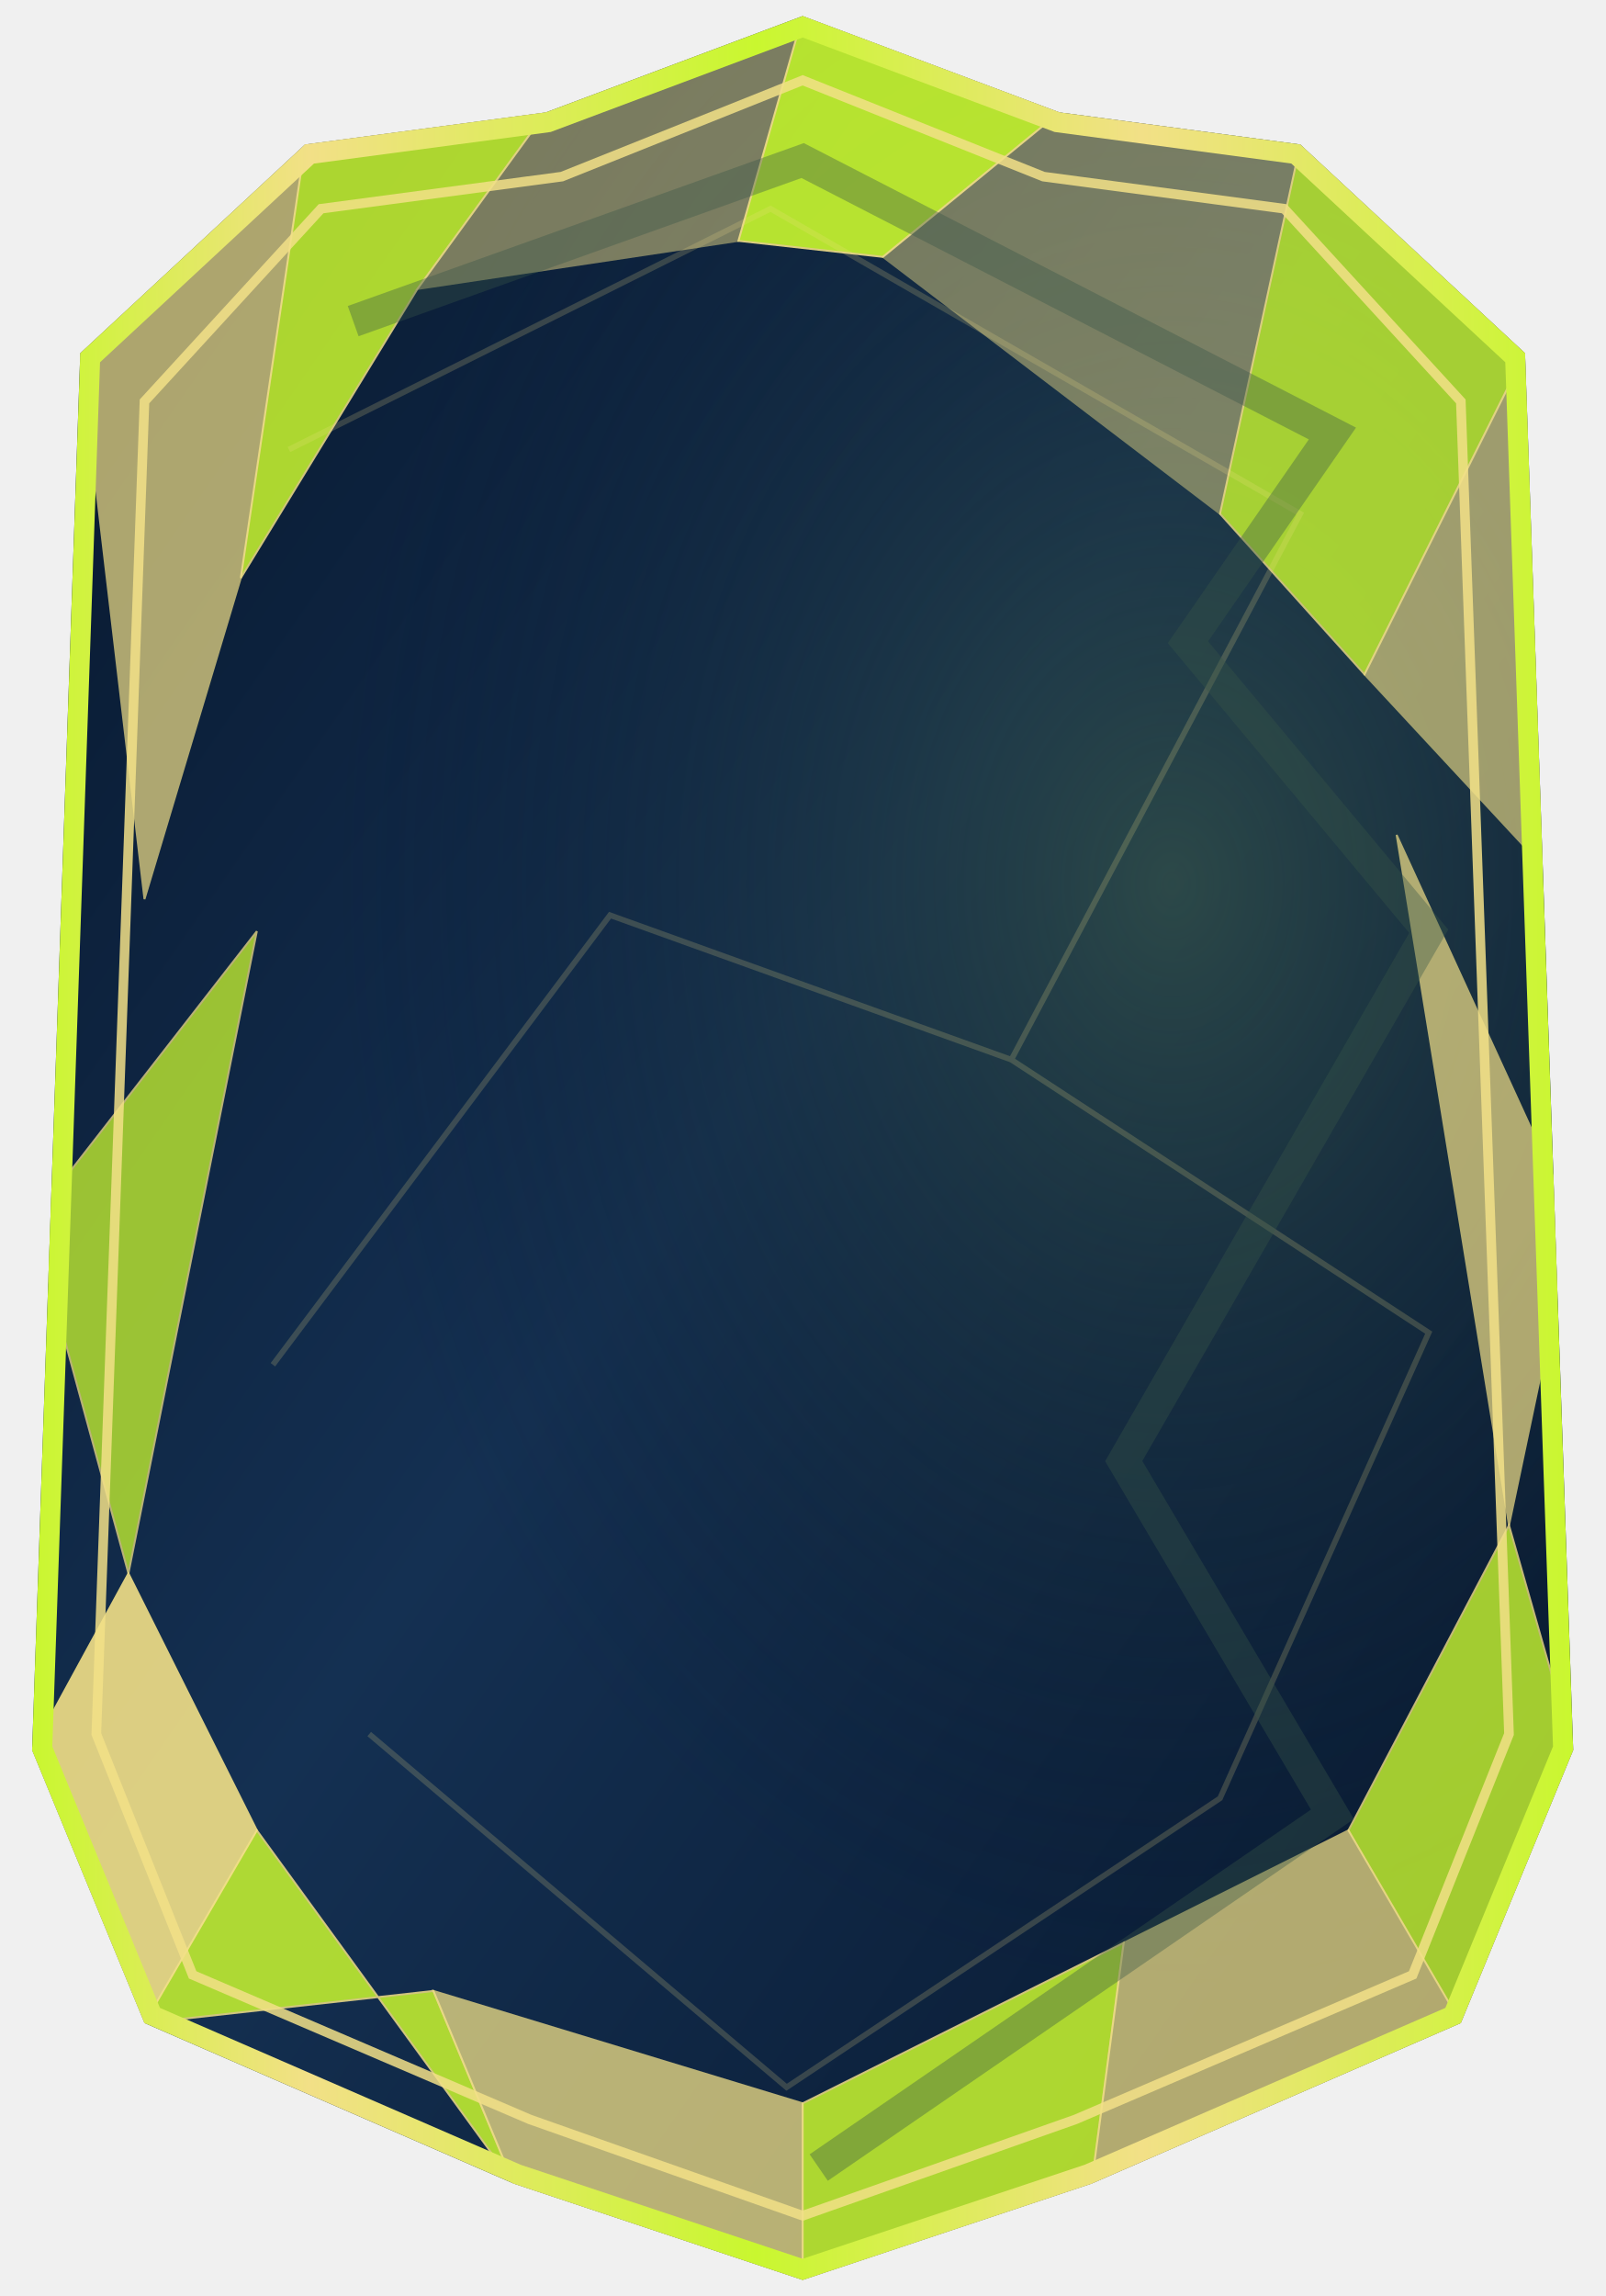
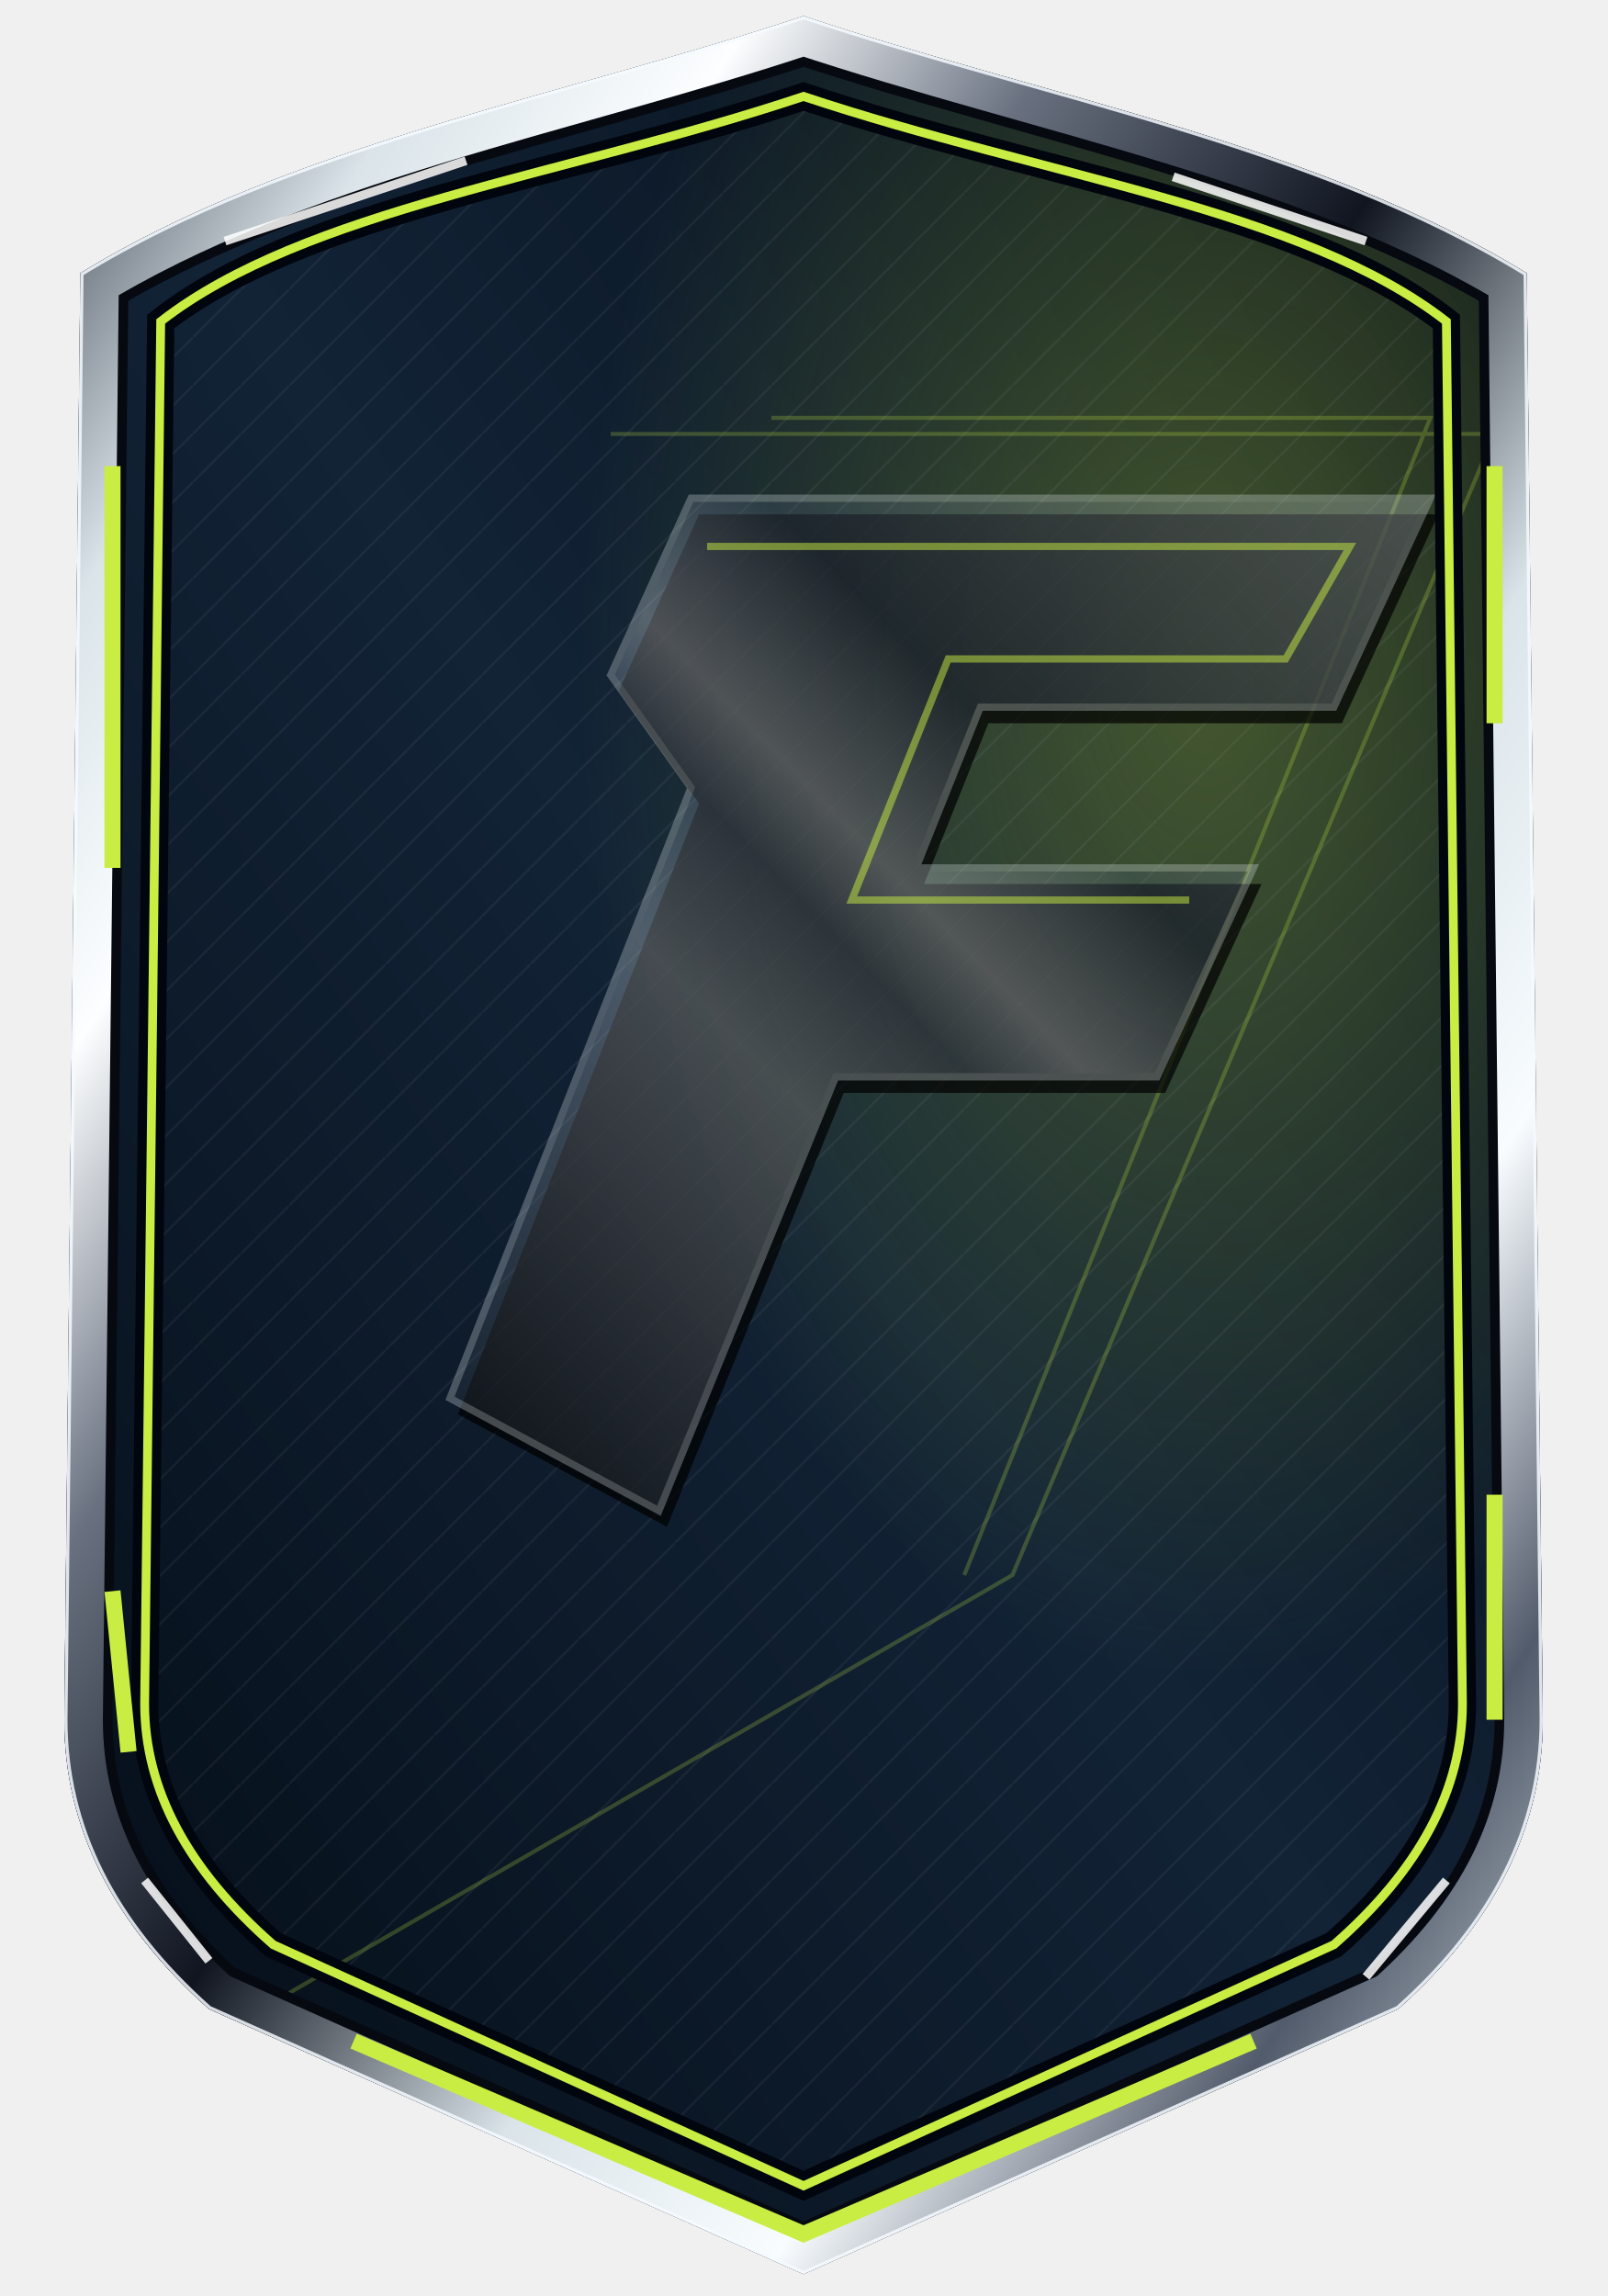
- <svg xmlns="http://www.w3.org/2000/svg" viewBox="0 0 100 143" preserveAspectRatio="none">
+ <svg xmlns="http://www.w3.org/2000/svg" viewBox="0 0 100 142.857" role="img" aria-labelledby="title">
  <defs>
-     <linearGradient id="field" x1="0" y1="0" x2="1" y2="1">
-       <stop stop-color="#06152a" />
-       <stop offset=".47" stop-color="#143052" />
-       <stop offset="1" stop-color="#06152a" />
+     <linearGradient id="field" x1="0" y1="1" x2="1" y2="0">
+       <stop stop-color="#040c16" />
+       <stop offset=".5" stop-color="#122336" />
+       <stop offset="1" stop-color="#040c16" />
    </linearGradient>
-     <linearGradient id="metal">
-       <stop stop-color="#c9f72f" />
-       <stop offset=".18" stop-color="#f2e087" />
-       <stop offset=".47" stop-color="#c9f72f" />
-       <stop offset=".72" stop-color="#f2e087" />
-       <stop offset="1" stop-color="#c9f72f" />
+     <linearGradient id="chrome" x1="0" y1="0" x2="1" y2="1">
+       <stop stop-color="#313946" />
+       <stop offset=".13" stop-color="#dae4e9" />
+       <stop offset=".23" stop-color="#fcfeff" />
+       <stop offset=".34" stop-color="#697180" />
+       <stop offset=".48" stop-color="#101520" />
+       <stop offset=".62" stop-color="#dae4e9" />
+       <stop offset=".74" stop-color="#f8fcff" />
+       <stop offset=".86" stop-color="#525b6b" />
+       <stop offset="1" stop-color="#dae4e9" />
    </linearGradient>
-     <radialGradient id="glow">
-       <stop stop-color="#375547" stop-opacity=".7" />
-       <stop offset="1" stop-color="#06152a" stop-opacity="0" />
+     <linearGradient id="foil" x1="0" y1="1" x2="1" y2="0">
+       <stop stop-color="#111925" />
+       <stop offset=".38" stop-color="#dae4e9" />
+       <stop offset=".48" stop-color="#7d8b9e" />
+       <stop offset=".54" stop-color="#f3f7fc" />
+       <stop offset=".66" stop-color="#4b5c73" />
+       <stop offset="1" stop-color="#dae4e9" />
+     </linearGradient>
+     <radialGradient id="light">
+       <stop stop-color="#c9ed42" stop-opacity=".3" />
+       <stop offset="1" stop-color="#c9ed42" stop-opacity="0" />
    </radialGradient>
+     <pattern id="grain" width="3" height="3" patternUnits="userSpaceOnUse">
+       <path d="M0 3 3 0" stroke="#edf4ff" stroke-opacity=".055" stroke-width=".14" />
+     </pattern>
    <clipPath id="cut">
-       <path d="M50 1 66 7 81 9 95 22 98 109 91 126 68 136 50 142 32 136 9 126 2 109 5 22 19 9 34 7Z" />
+       <path d="M50 1 C65 6 82 9 95 17 L96 107 Q96 117 87 125 L50 141.5 L13 125 Q4 117 4 107 L5 17 C18 9 35 6 50 1Z" />
    </clipPath>
  </defs>
  <g clip-path="url(#cut)">
-     <path d="M50 1 66 7 81 9 95 22 98 109 91 126 68 136 50 142 32 136 9 126 2 109 5 22 19 9 34 7Z" fill="url(#field)" />
-     <ellipse cx="73" cy="55" rx="52" ry="70" fill="url(#glow)" />
-     <polygon points="5,22 19,9 15,36 9,56" fill="#f2e087" opacity="0.7" stroke="#f2e087" stroke-width=".12" />
-     <polygon points="19,9 34,7 26,18 15,36" fill="#c9f72f" opacity="0.85" stroke="#f2e087" stroke-width=".12" />
-     <polygon points="34,7 50,1 46,15 26,18" fill="#f2e087" opacity="0.48" stroke="#f2e087" stroke-width=".12" />
-     <polygon points="50,1 66,7 55,16 46,15" fill="#c9f72f" opacity="0.9" stroke="#f2e087" stroke-width=".12" />
-     <polygon points="66,7 81,9 76,32 55,16" fill="#f2e087" opacity="0.45" stroke="#f2e087" stroke-width=".12" />
-     <polygon points="81,9 95,22 85,42 76,32" fill="#c9f72f" opacity="0.8" stroke="#f2e087" stroke-width=".12" />
-     <polygon points="95,22 98,56 85,42" fill="#f2e087" opacity="0.62" stroke="#f2e087" stroke-width=".12" />
-     <polygon points="2,76 16,58 8,98" fill="#c9f72f" opacity="0.75" stroke="#f2e087" stroke-width=".12" />
-     <polygon points="2,109 8,98 16,114 9,126" fill="#f2e087" opacity="0.9" stroke="#f2e087" stroke-width=".12" />
-     <polygon points="9,126 16,114 32,136 27,124" fill="#c9f72f" opacity="0.85" stroke="#f2e087" stroke-width=".12" />
-     <polygon points="32,136 27,124 50,131 50,142" fill="#f2e087" opacity="0.75" stroke="#f2e087" stroke-width=".12" />
-     <polygon points="50,142 50,131 70,121 68,136" fill="#c9f72f" opacity="0.85" stroke="#f2e087" stroke-width=".12" />
-     <polygon points="68,136 70,121 84,114 91,126" fill="#f2e087" opacity="0.72" stroke="#f2e087" stroke-width=".12" />
-     <polygon points="91,126 84,114 94,95 98,109" fill="#c9f72f" opacity="0.8" stroke="#f2e087" stroke-width=".12" />
-     <polygon points="98,76 87,52 94,95" fill="#f2e087" opacity="0.7" stroke="#f2e087" stroke-width=".12" />
-     <path d="M18 28 48 13 81 32 63 66 38 57 17 85M63 66 89 83 76 112 49 130 23 108" fill="none" stroke="#f2e087" opacity=".19" stroke-width=".35" />
-     <path d="M22 20 50 10 83 27 74 40 89 58 70 91 83 113 51 135" fill="none" stroke="#375547" stroke-width="2" opacity=".37" />
-     <path d="M50 1 66 7 81 9 95 22 98 109 91 126 68 136 50 142 32 136 9 126 2 109 5 22 19 9 34 7Z" fill="none" stroke="url(#metal)" stroke-width="2.5" />
-     <path d="M50 5 65 11 80 13 91 25 94 108 88 123 67 132 50 138 33 132 12 123 6 108 9 25 20 13 35 11Z" fill="none" stroke="#f2e087" stroke-width=".6" opacity=".85" />
+     <path d="M50 1 C65 6 82 9 95 17 L96 107 Q96 117 87 125 L50 141.5 L13 125 Q4 117 4 107 L5 17 C18 9 35 6 50 1Z" fill="url(#field)" />
+     <ellipse cx="75" cy="42" rx="39" ry="62" fill="url(#light)" />
+     <path d="M50 6 C65 11 81 13 90 20 L91 106 Q91 114 83 121 L50 136 L17 121 Q9 114 9 106 L10 20 C19 13 35 11 50 6Z" fill="url(#grain)" />
+     <path d="M38 27 93 27 63 98 18 124M48 26 89 26 60 98" fill="none" stroke="#c9ed42" stroke-width=".25" opacity=".23" />
+     <path d="M43 31 89 31 83 44 61 44 57 54 78 54 72 67 52 67 41 94 28 87 43 49 38 42Z" transform="translate(.5 1)" fill="#000" opacity=".7" />
+     <path d="M43 31 89 31 83 44 61 44 57 54 78 54 72 67 52 67 41 94 28 87 43 49 38 42Z" fill="url(#foil)" stroke="#dae4e9" stroke-width=".45" opacity=".3" />
+     <path d="M44 34 84 34 80 41 59 41 53 56 74 56" fill="none" stroke="#c9ed42" stroke-width=".45" opacity=".5" />
+     <path d="M50 1 C65 6 82 9 95 17 L96 107 Q96 117 87 125 L50 141.5 L13 125 Q4 117 4 107 L5 17 C18 9 35 6 50 1Z" fill="none" stroke="#060910" stroke-width="6" />
+     <path d="M50 1 C65 6 82 9 95 17 L96 107 Q96 117 87 125 L50 141.5 L13 125 Q4 117 4 107 L5 17 C18 9 35 6 50 1Z" fill="none" stroke="url(#chrome)" stroke-width="4.8" />
+     <path d="M50 1 C65 6 82 9 95 17 L96 107 Q96 117 87 125 L50 141.5 L13 125 Q4 117 4 107 L5 17 C18 9 35 6 50 1Z" fill="none" stroke="#f5faff" stroke-width=".4" opacity=".85" />
+     <path d="M50 6 C65 11 81 13 90 20 L91 106 Q91 114 83 121 L50 136 L17 121 Q9 114 9 106 L10 20 C19 13 35 11 50 6Z" fill="none" stroke="#01050d" stroke-width="1.7" />
+     <path d="M50 6 C65 11 81 13 90 20 L91 106 Q91 114 83 121 L50 136 L17 121 Q9 114 9 106 L10 20 C19 13 35 11 50 6Z" fill="none" stroke="#c9ed42" stroke-width=".55" />
+     <path d="M7 29 7 54M7 99 8 109M22 127 50 139 78 127M93 29 93 45M93 93 93 107" fill="none" stroke="#c9ed42" stroke-width="1" />
+     <path d="M14 15 29 10M73 11 85 15M9 117 13 122M85 123 90 117" fill="none" stroke="#fff" stroke-width=".55" opacity=".85" />
  </g>
</svg>
